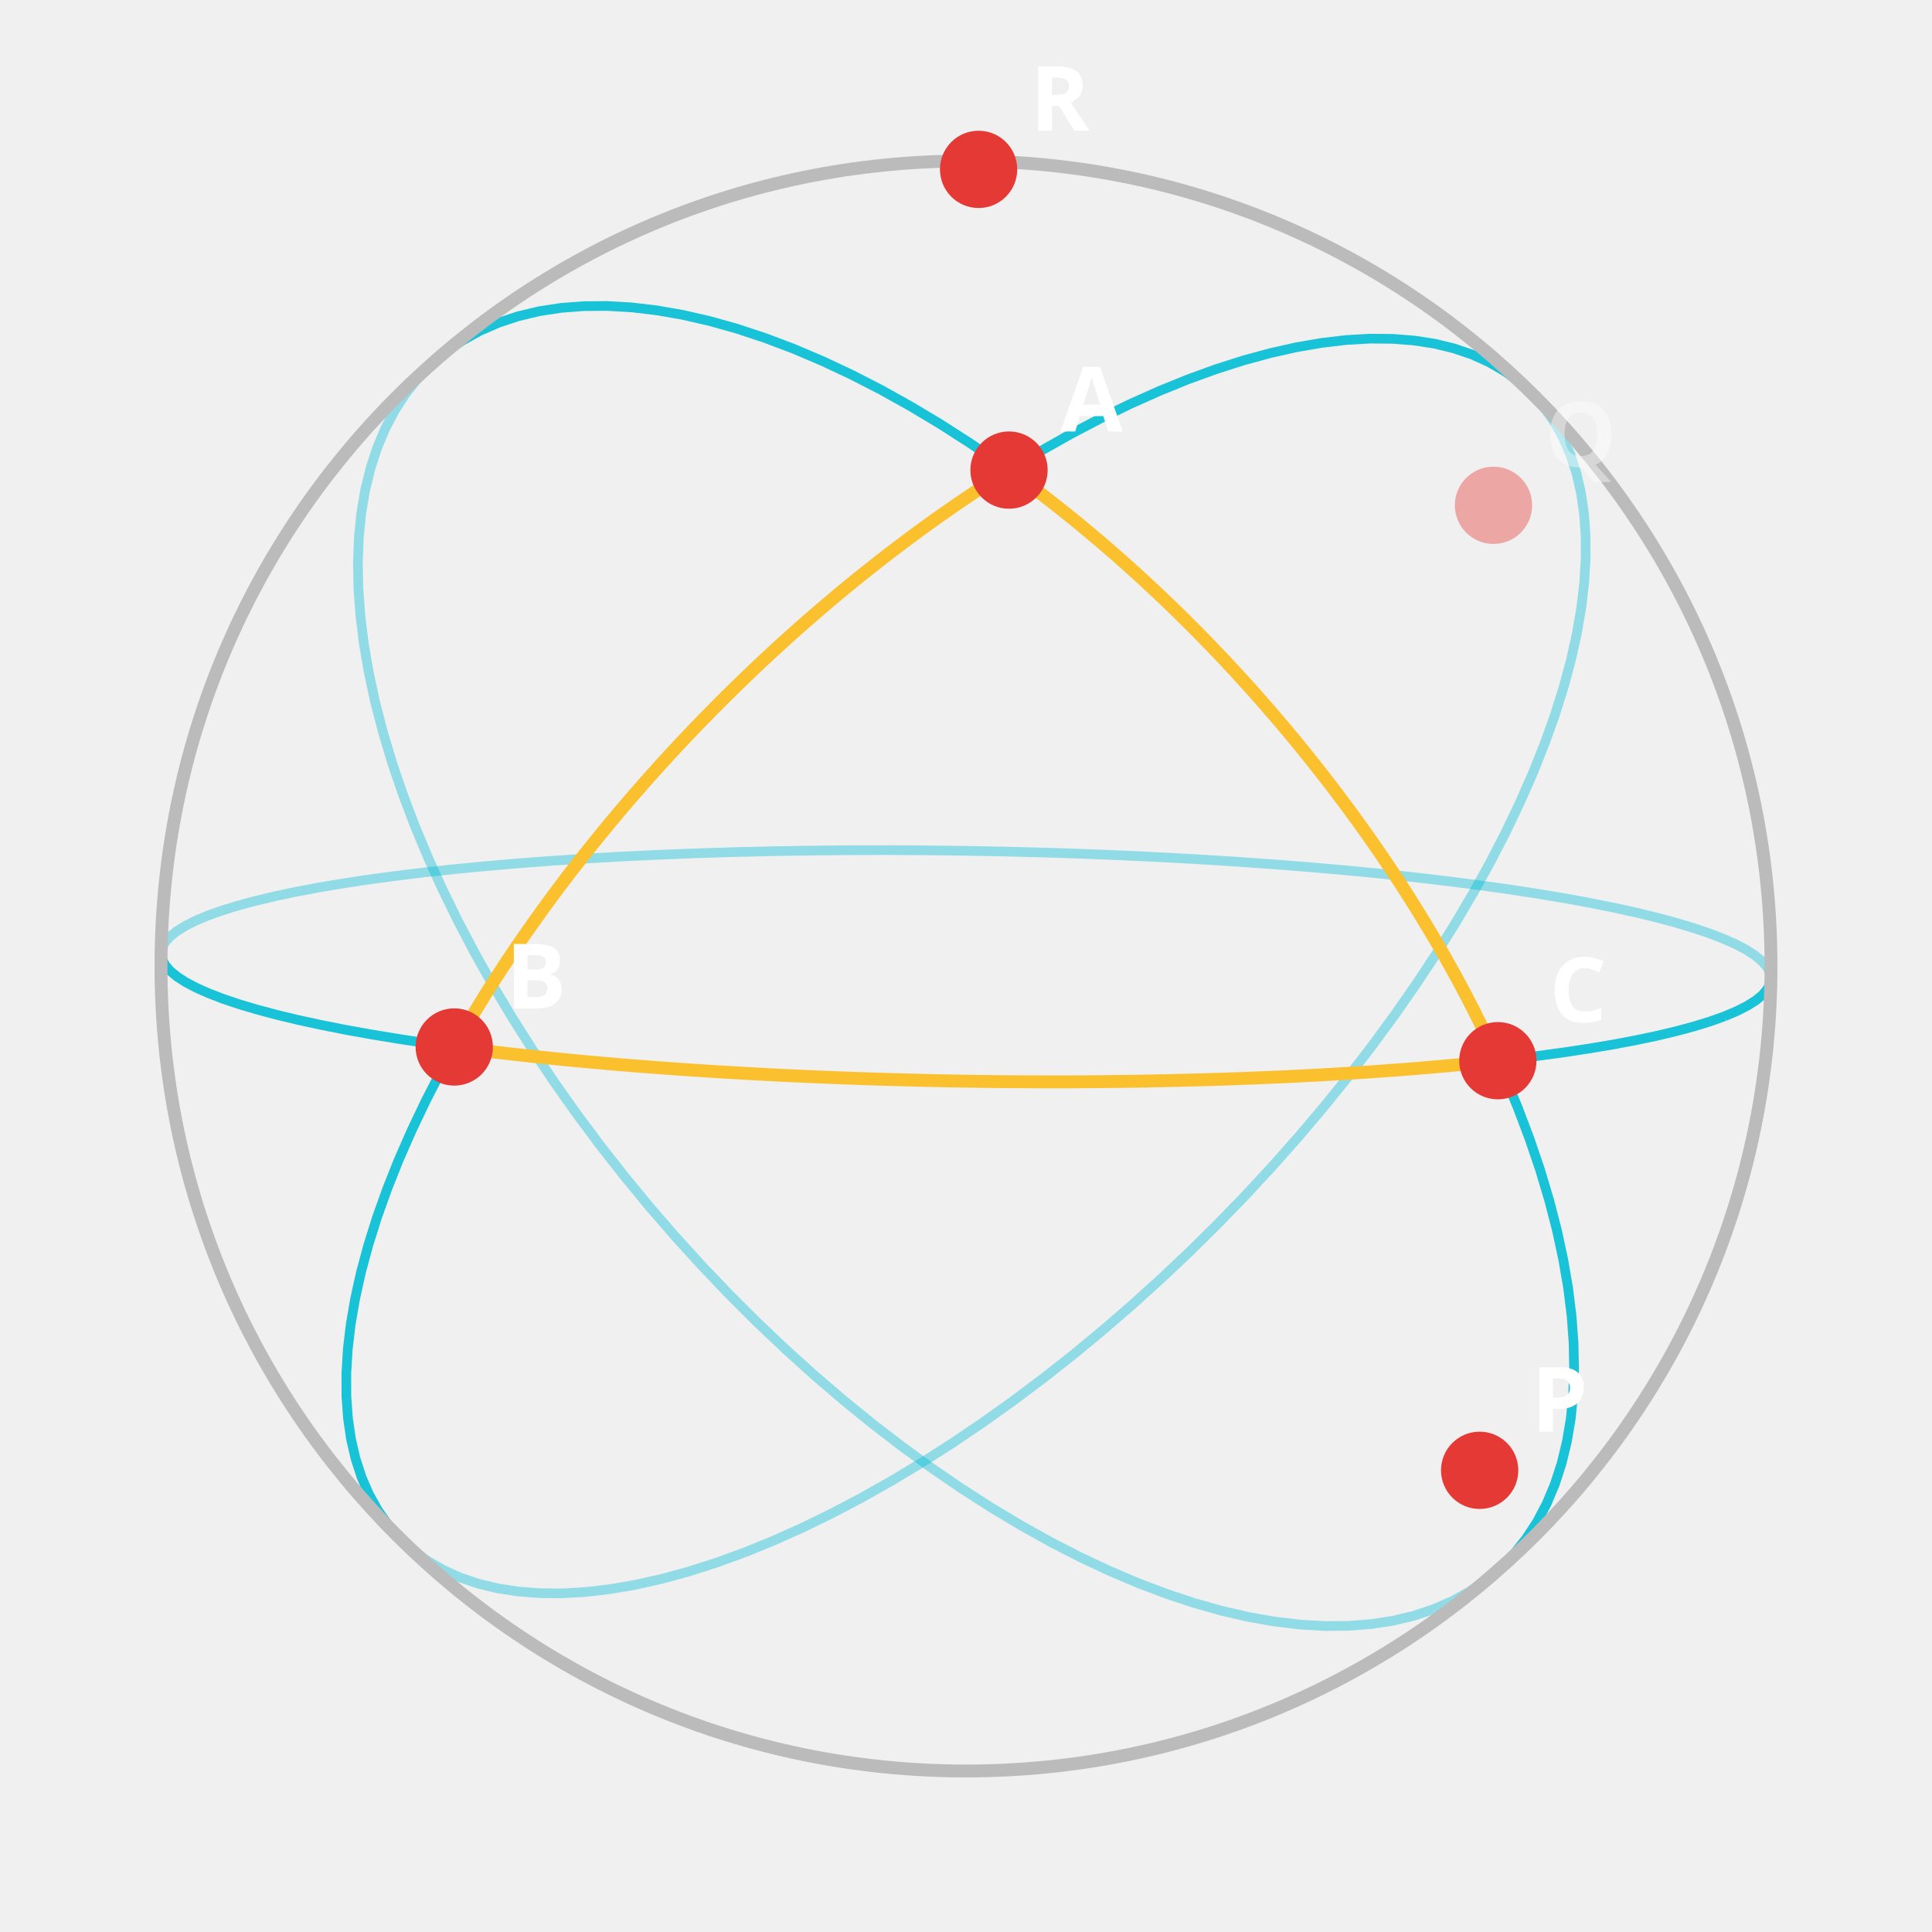
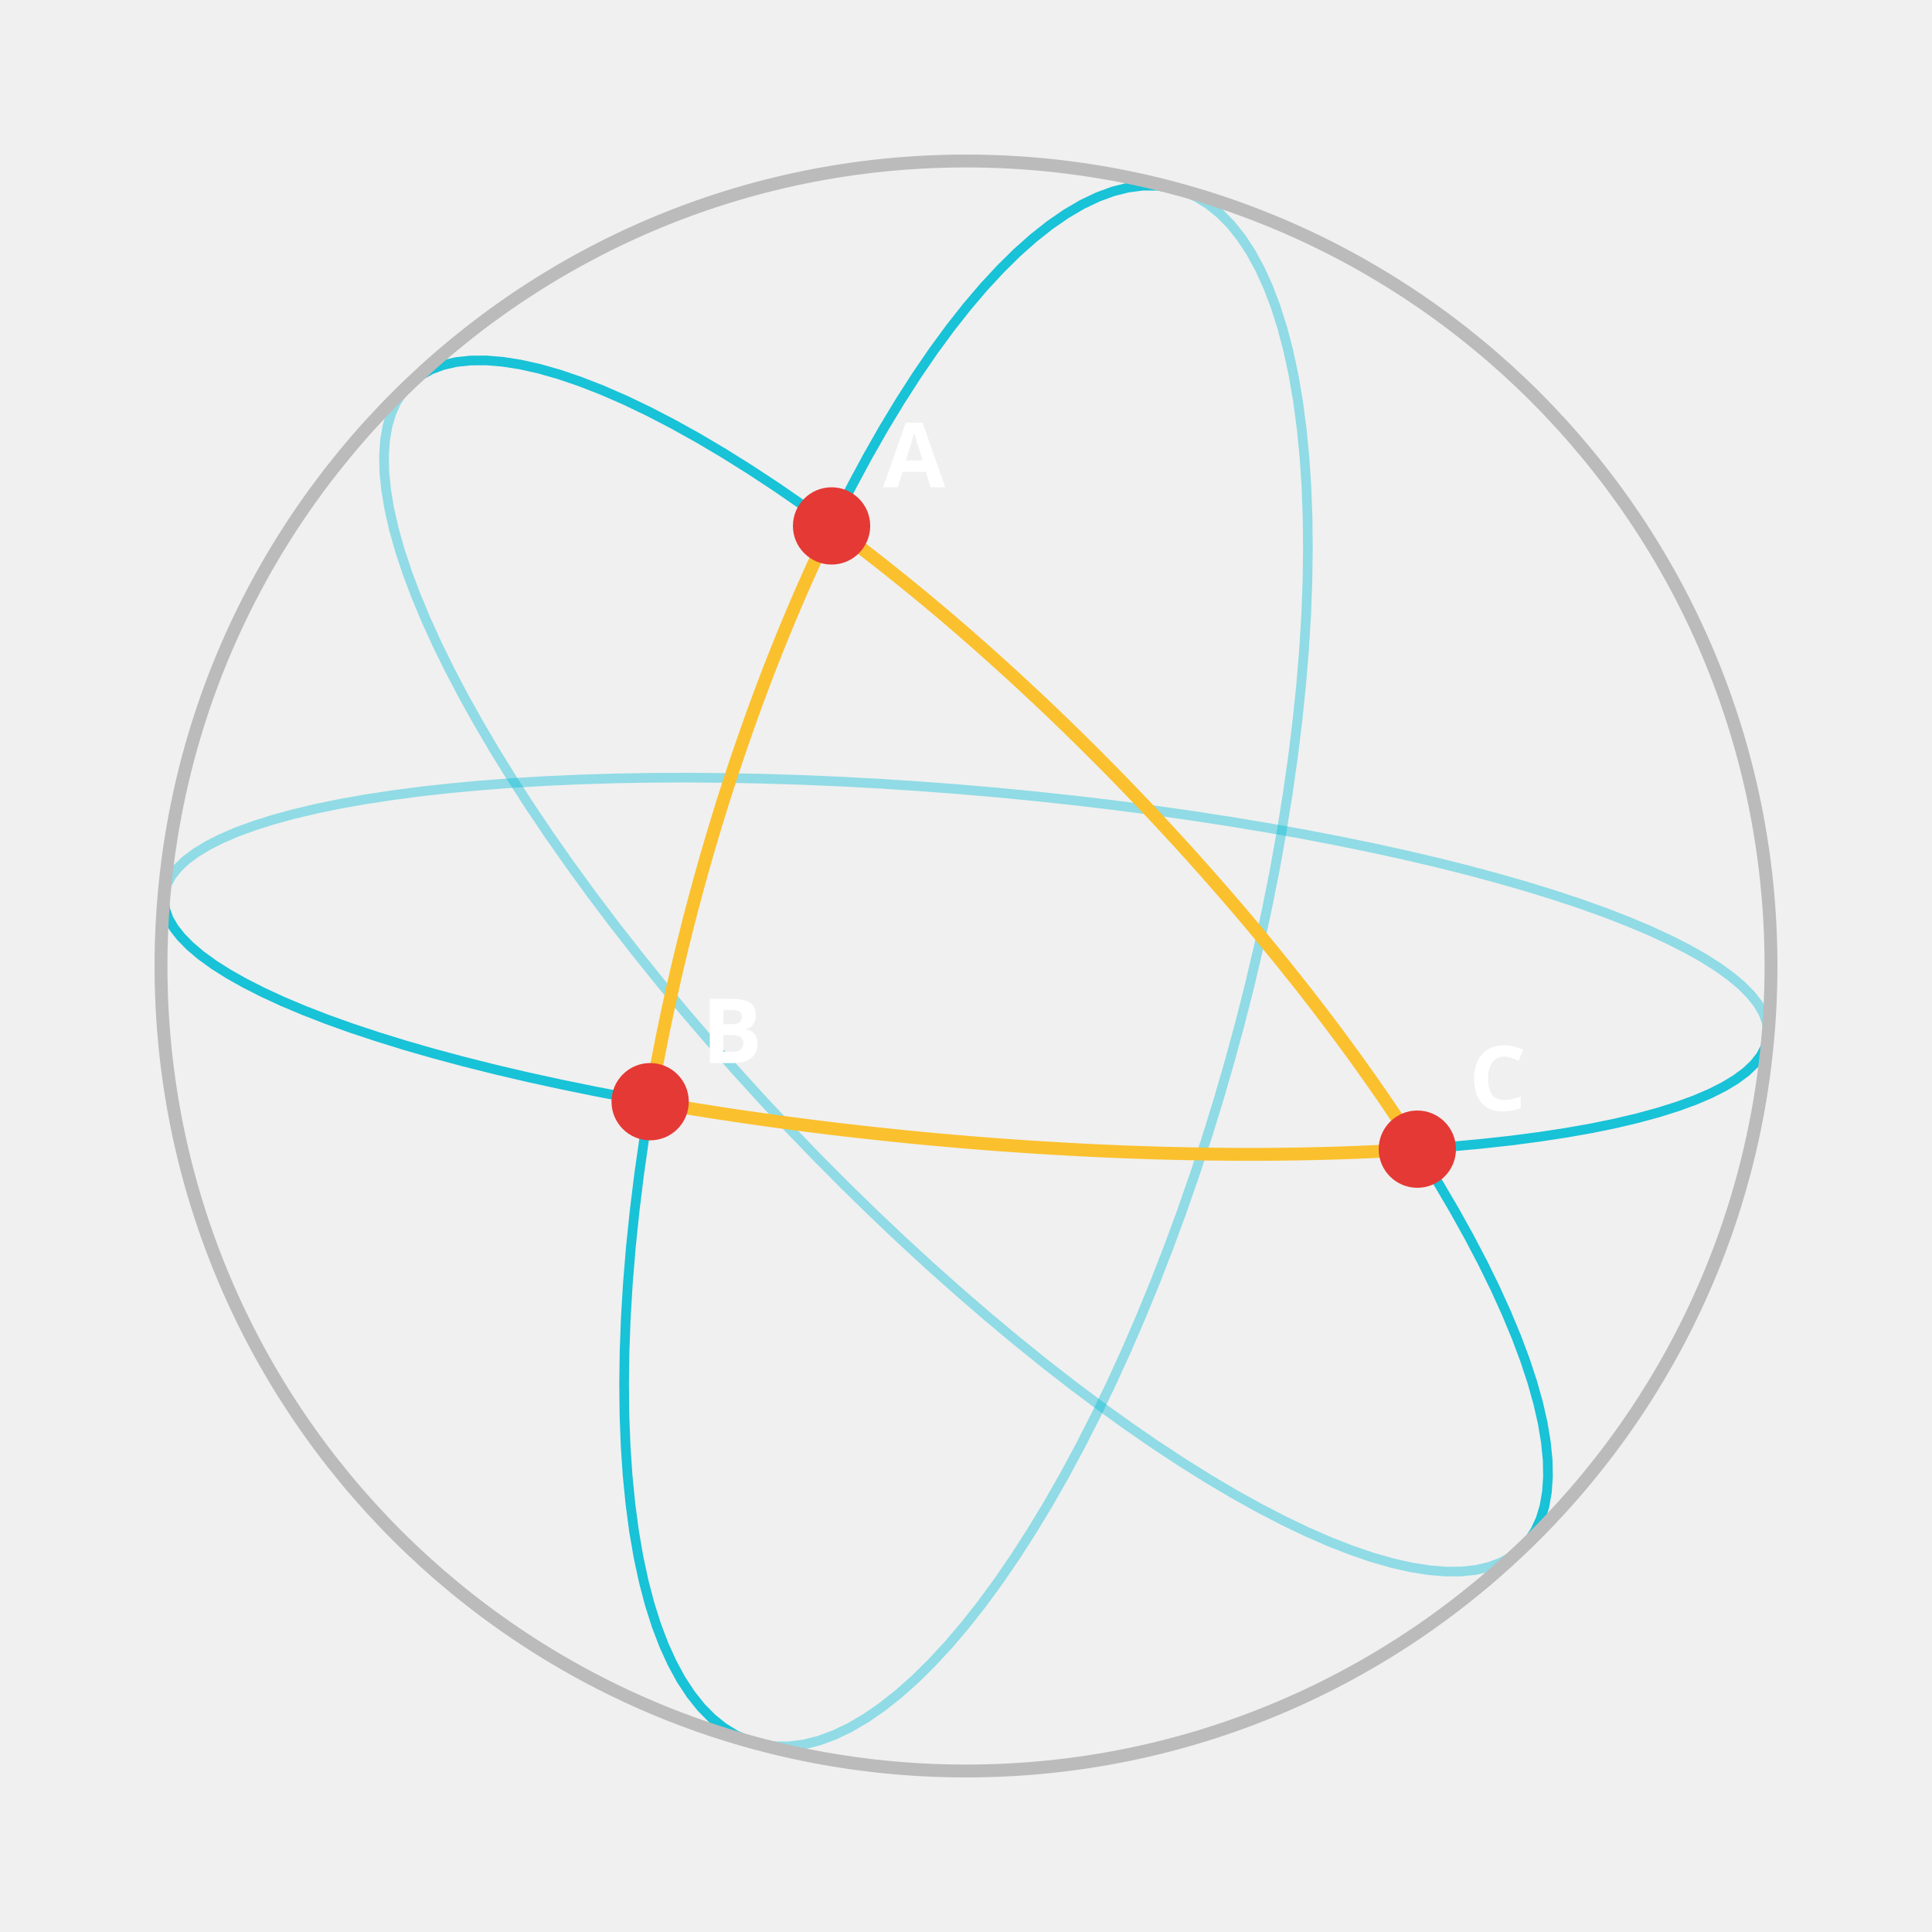
<svg xmlns="http://www.w3.org/2000/svg" width="600" height="600" viewBox="0 0 600 600">
  <style>
.sphere { fill: none; stroke: #bbb; stroke-width: 4; }
.arc { fill: none; stroke: #fbc02d; stroke-width: 4; }
.arc-back { fill: none; stroke: #fbc02d; stroke-width: 4; opacity: 0.4; }
.great-circle { fill: none; stroke: #00bcd4; stroke-width: 3; opacity: 0.9; }
.great-circle-back { fill: none; stroke: #00bcd4; stroke-width: 3; opacity: 0.4; }
.small-circle { fill: none; stroke: #e64a19; stroke-width: 3; opacity: 0.9; }
.small-circle-back { fill: none; stroke: #e64a19; stroke-width: 3; opacity: 0.4; }
.point { fill: #e53935; stroke: none; }
.point-back { fill: #e53935; stroke: none; opacity: 0.4; }
.label { fill: #fff; font-size: 28px; font-family: sans-serif; font-weight: bold; pointer-events: none; }
.label-back { fill: #fff; font-size: 28px; font-family: sans-serif; font-weight: bold; pointer-events: none; opacity: 0.4; }
.small-label { fill: #ffb74d; font-size: 18px; font-family: sans-serif; font-weight: 500; pointer-events: none; }
.small-label-back { fill: #ffb74d; font-size: 18px; font-family: sans-serif; font-weight: 500; pointer-events: none; opacity: 0.4; }
</style>
-   <path class="great-circle-back" d="M 445.17 499.77 L 450.92 497.27 L 456.31 494.30 L 461.32 490.85 M 134.06 113.05 L 129.83 117.41 L 126.02 122.20 L 122.62 127.42 L 119.65 133.06 L 117.12 139.10 L 115.03 145.53 L 113.38 152.33 L 112.18 159.49 L 111.44 166.98 L 111.15 174.80 L 111.31 182.91 L 111.93 191.31 L 113.00 199.97 L 114.53 208.87 L 116.49 217.99 L 118.91 227.31 L 121.75 236.81 L 125.03 246.45 L 128.73 256.23 L 132.84 266.11 L 137.35 276.07 L 142.26 286.09 L 147.54 296.14 L 153.20 306.21 L 159.20 316.25 L 165.55 326.26 L 172.22 336.21 L 179.20 346.06 L 186.47 355.81 L 194.01 365.42 L 201.80 374.88 L 209.84 384.15 L 218.09 393.22 L 226.54 402.07 L 235.16 410.67 L 243.95 419.01 L 252.86 427.06 L 261.89 434.80 L 271.01 442.21 L 280.21 449.29 L 289.45 456.00 L 298.71 462.34 L 307.98 468.29 L 317.23 473.83 L 326.43 478.96 L 335.58 483.65 L 344.64 487.90 L 353.59 491.70 L 362.41 495.03 L 371.08 497.90 L 379.58 500.29 L 387.89 502.20 L 395.98 503.61 L 403.85 504.54 L 411.46 504.98 L 418.81 504.92 L 425.87 504.37 L 432.63 503.33 L 439.06 501.79 L 445.17 499.77 " />
-   <path class="great-circle" d="M 465.94 486.95 L 470.17 482.59 L 473.98 477.80 L 477.38 472.58 L 480.35 466.94 L 482.88 460.90 L 484.97 454.47 L 486.62 447.67 L 487.82 440.51 L 488.56 433.02 L 488.85 425.20 L 488.69 417.09 L 488.07 408.69 L 487.00 400.03 L 485.47 391.13 L 483.51 382.01 L 481.09 372.69 L 478.25 363.19 L 474.97 353.55 L 471.27 343.77 L 467.16 333.89 L 462.65 323.93 L 457.74 313.91 L 452.46 303.86 L 446.80 293.79 L 440.80 283.75 L 434.45 273.74 L 427.78 263.79 L 420.80 253.94 L 413.53 244.19 L 405.99 234.58 L 398.20 225.12 L 390.16 215.85 L 381.91 206.78 L 373.46 197.93 L 364.84 189.33 L 356.05 180.99 L 347.14 172.94 L 338.11 165.20 L 328.99 157.79 L 319.79 150.71 L 310.55 144.00 L 301.29 137.66 L 292.02 131.71 L 282.77 126.17 L 273.57 121.04 L 264.42 116.35 L 255.36 112.10 L 246.41 108.30 L 237.59 104.97 L 228.92 102.10 L 220.42 99.71 L 212.11 97.80 L 204.02 96.39 L 196.15 95.46 L 188.54 95.02 L 181.19 95.08 L 174.13 95.63 L 167.37 96.67 L 160.94 98.21 L 154.83 100.23 L 149.08 102.73 L 143.69 105.70 L 138.68 109.15 " />
-   <path class="great-circle-back" d="M 231.09 482.18 L 222.35 485.35 L 213.80 488.08 L 205.46 490.35 L 197.35 492.17 L 189.48 493.52 L 181.88 494.41 L 174.57 494.83 L 167.55 494.77 L 160.86 494.25 L 154.50 493.27 L 148.49 491.81 L 142.85 489.90 L 137.58 487.52 L 132.71 484.70 L 128.24 481.43 M 475.82 122.28 L 479.45 126.42 L 482.65 130.97 L 485.41 135.93 L 487.73 141.29 L 489.59 147.02 L 491.00 153.13 L 491.94 159.59 L 492.42 166.39 L 492.44 173.51 L 492.00 180.94 L 491.09 188.65 L 489.72 196.63 L 487.90 204.86 L 485.62 213.32 L 482.90 221.99 L 479.73 230.84 L 476.14 239.87 L 472.11 249.03 L 467.68 258.32 L 462.84 267.71 L 457.60 277.18 L 451.99 286.70 L 446.01 296.26 L 439.68 305.82 L 433.01 315.37 L 426.03 324.89 L 418.74 334.34 L 411.16 343.71 L 403.31 352.98 L 395.22 362.11 L 386.90 371.10 L 378.36 379.92 L 369.64 388.54 L 360.75 396.95 L 351.72 405.13 L 342.56 413.05 L 333.30 420.71 L 323.95 428.07 L 314.55 435.12 L 305.12 441.84 L 295.67 448.23 L 286.23 454.26 L 276.83 459.91 L 267.48 465.19 L 258.21 470.06 L 249.04 474.52 L 239.99 478.56 L 231.09 482.18 " />
-   <path class="great-circle" d="M 124.18 477.72 L 120.55 473.58 L 117.35 469.03 L 114.59 464.07 L 112.27 458.71 L 110.41 452.98 L 109.00 446.87 L 108.06 440.41 L 107.58 433.61 L 107.56 426.49 L 108.00 419.06 L 108.91 411.35 L 110.28 403.37 L 112.10 395.14 L 114.38 386.68 L 117.10 378.01 L 120.27 369.16 L 123.86 360.13 L 127.89 350.97 L 132.32 341.68 L 137.16 332.29 L 142.40 322.82 L 148.01 313.30 L 153.99 303.74 L 160.32 294.18 L 166.99 284.63 L 173.97 275.11 L 181.26 265.66 L 188.84 256.29 L 196.69 247.02 L 204.78 237.89 L 213.10 228.90 L 221.64 220.08 L 230.36 211.46 L 239.25 203.05 L 248.28 194.87 L 257.44 186.95 L 266.70 179.29 L 276.05 171.93 L 285.45 164.88 L 294.88 158.16 L 304.33 151.77 L 313.77 145.74 L 323.17 140.09 L 332.52 134.81 L 341.79 129.94 L 350.96 125.48 L 360.01 121.44 L 368.91 117.82 L 377.65 114.65 L 386.20 111.92 L 394.54 109.65 L 402.65 107.83 L 410.52 106.48 L 418.12 105.59 L 425.43 105.17 L 432.45 105.23 L 439.14 105.75 L 445.50 106.73 L 451.51 108.19 L 457.15 110.10 L 462.42 112.48 L 467.29 115.30 L 471.76 118.57 " />
-   <path class="great-circle-back" d="M 50.31 294.46 L 51.18 292.72 L 52.66 291.00 L 54.73 289.30 L 57.39 287.63 L 60.64 285.98 L 64.46 284.37 L 68.85 282.80 L 73.80 281.27 L 79.29 279.79 L 85.32 278.35 L 91.86 276.97 L 98.90 275.64 L 106.43 274.37 L 114.42 273.16 L 122.86 272.02 L 131.73 270.94 L 141.00 269.93 L 150.66 269.00 L 160.68 268.14 L 171.03 267.36 L 181.69 266.65 L 192.64 266.03 L 203.84 265.49 L 215.28 265.03 L 226.92 264.66 L 238.74 264.37 L 250.70 264.17 L 262.79 264.05 L 274.96 264.02 L 287.19 264.07 L 299.46 264.22 L 311.73 264.45 L 323.96 264.76 L 336.14 265.16 L 348.24 265.64 L 360.21 266.21 L 372.04 266.86 L 383.70 267.59 L 395.16 268.39 L 406.39 269.27 L 417.36 270.23 L 428.05 271.26 L 438.43 272.35 L 448.47 273.52 L 458.16 274.75 L 467.47 276.03 L 476.37 277.38 L 484.85 278.78 L 492.89 280.23 L 500.45 281.73 L 507.54 283.27 L 514.13 284.86 L 520.20 286.48 L 525.74 288.13 L 530.73 289.81 L 535.17 291.52 L 539.05 293.24 L 542.35 294.98 L 545.06 296.74 L 547.18 298.50 L 548.71 300.27 L 549.64 302.03 L 549.97 303.79 " />
-   <path class="great-circle" d="M 535.54 315.63 L 531.15 317.20 L 526.20 318.73 L 520.71 320.21 L 514.68 321.65 L 508.14 323.03 L 501.10 324.36 L 493.57 325.63 L 485.58 326.84 L 477.14 327.98 L 468.27 329.06 L 459.00 330.07 L 449.34 331.00 L 439.32 331.86 L 428.97 332.64 L 418.31 333.35 L 407.36 333.97 L 396.16 334.51 L 384.72 334.97 L 373.08 335.34 L 361.26 335.63 L 349.30 335.83 L 337.21 335.95 L 325.04 335.98 L 312.81 335.93 L 300.54 335.78 L 288.27 335.55 L 276.04 335.24 L 263.86 334.84 L 251.76 334.36 L 239.79 333.79 L 227.96 333.14 L 216.30 332.41 L 204.84 331.61 L 193.61 330.73 L 182.64 329.77 L 171.95 328.74 L 161.57 327.65 L 151.53 326.48 L 141.84 325.25 L 132.53 323.97 L 123.63 322.62 L 115.15 321.22 L 107.11 319.77 L 99.55 318.27 L 92.46 316.73 L 85.87 315.14 L 79.80 313.52 L 74.26 311.87 L 69.27 310.19 L 64.83 308.48 L 60.95 306.76 L 57.65 305.02 L 54.94 303.26 L 52.82 301.50 L 51.29 299.73 L 50.36 297.97 L 50.03 296.21 M 549.69 305.54 L 548.82 307.28 L 547.34 309.00 L 545.27 310.70 L 542.61 312.37 L 539.36 314.02 L 535.54 315.63 " />
-   <path class="arc" d="M 465.17 329.41 L 461.00 329.86 L 456.74 330.29 L 452.41 330.71 L 448.01 331.12 L 443.53 331.51 L 438.99 331.89 L 434.37 332.25 L 429.69 332.59 L 424.95 332.92 L 420.15 333.23 L 415.29 333.53 L 410.37 333.81 L 405.40 334.07 L 400.38 334.32 L 395.31 334.55 L 390.19 334.76 L 385.03 334.96 L 379.83 335.14 L 374.59 335.30 L 369.31 335.44 L 364.00 335.57 L 358.66 335.68 L 353.29 335.78 L 347.89 335.85 L 342.47 335.91 L 337.03 335.95 L 331.57 335.98 L 326.10 335.98 L 320.61 335.97 L 315.12 335.94 L 309.61 335.90 L 304.10 335.83 L 298.59 335.75 L 293.08 335.65 L 287.58 335.54 L 282.08 335.40 L 276.59 335.25 L 271.10 335.09 L 265.64 334.90 L 260.19 334.70 L 254.76 334.48 L 249.35 334.25 L 243.97 334.00 L 238.61 333.73 L 233.28 333.44 L 227.99 333.14 L 222.73 332.83 L 217.51 332.49 L 212.33 332.14 L 207.19 331.78 L 202.10 331.40 L 197.05 331.01 L 192.05 330.60 L 187.11 330.17 L 182.22 329.73 L 177.39 329.28 L 172.62 328.81 L 167.91 328.33 L 163.26 327.83 L 158.68 327.32 L 154.17 326.80 L 149.73 326.26 L 145.37 325.71 L 141.07 325.15 " />
-   <path class="arc" d="M 465.17 329.41 L 463.73 326.25 L 462.25 323.09 L 460.73 319.93 L 459.17 316.76 L 457.57 313.58 L 455.94 310.40 L 454.27 307.22 L 452.56 304.04 L 450.81 300.86 L 449.03 297.68 L 447.21 294.49 L 445.35 291.31 L 443.46 288.13 L 441.54 284.95 L 439.58 281.78 L 437.59 278.61 L 435.56 275.45 L 433.50 272.29 L 431.41 269.14 L 429.29 266.00 L 427.14 262.86 L 424.95 259.74 L 422.74 256.62 L 420.50 253.51 L 418.22 250.42 L 415.92 247.34 L 413.59 244.27 L 411.24 241.21 L 408.85 238.17 L 406.44 235.14 L 404.01 232.13 L 401.55 229.13 L 399.06 226.15 L 396.56 223.19 L 394.02 220.25 L 391.47 217.33 L 388.89 214.42 L 386.29 211.54 L 383.68 208.68 L 381.04 205.84 L 378.38 203.02 L 375.70 200.23 L 373.01 197.46 L 370.29 194.72 L 367.56 192.00 L 364.82 189.31 L 362.05 186.64 L 359.28 184.00 L 356.48 181.39 L 353.68 178.81 L 350.86 176.26 L 348.03 173.73 L 345.19 171.24 L 342.34 168.78 L 339.47 166.35 L 336.60 163.95 L 333.72 161.58 L 330.83 159.25 L 327.93 156.96 L 325.03 154.69 L 322.12 152.46 L 319.21 150.27 L 316.29 148.11 L 313.36 145.99 " />
-   <path class="arc" d="M 313.36 145.99 L 310.24 147.96 L 307.11 149.96 L 303.98 152.00 L 300.85 154.08 L 297.72 156.20 L 294.59 158.36 L 291.46 160.55 L 288.34 162.78 L 285.21 165.05 L 282.10 167.36 L 278.98 169.70 L 275.87 172.07 L 272.77 174.48 L 269.68 176.92 L 266.59 179.39 L 263.51 181.89 L 260.44 184.43 L 257.38 187.00 L 254.34 189.59 L 251.30 192.22 L 248.28 194.87 L 245.27 197.55 L 242.28 200.26 L 239.30 203.00 L 236.34 205.76 L 233.39 208.55 L 230.46 211.36 L 227.55 214.19 L 224.66 217.05 L 221.79 219.92 L 218.94 222.82 L 216.11 225.74 L 213.31 228.68 L 210.52 231.64 L 207.76 234.62 L 205.03 237.61 L 202.32 240.62 L 199.63 243.65 L 196.98 246.69 L 194.35 249.74 L 191.74 252.81 L 189.17 255.89 L 186.63 258.99 L 184.11 262.09 L 181.63 265.20 L 179.17 268.32 L 176.75 271.45 L 174.36 274.59 L 172.01 277.74 L 169.69 280.89 L 167.40 284.05 L 165.15 287.21 L 162.93 290.37 L 160.75 293.54 L 158.61 296.70 L 156.51 299.87 L 154.44 303.04 L 152.41 306.21 L 150.42 309.37 L 148.47 312.54 L 146.56 315.70 L 144.69 318.86 L 142.86 322.01 L 141.07 325.15 " />
+   <path class="great-circle-back" d="M 253.91 359.60 L 262.54 368.28 L 271.26 376.80 L 280.05 385.13 L 288.89 393.26 L 297.76 401.16 L 306.63 408.82 L 315.48 416.22 L 324.30 423.34 L 333.06 430.16 L 341.74 436.67 L 350.32 442.84 L 358.78 448.68 L 367.09 454.15 L 375.25 459.26 L 383.22 463.98 L 391.00 468.30 L 398.55 472.22 L 405.87 475.73 L 412.93 478.81 L 419.72 481.46 L 426.22 483.68 L 432.41 485.45 L 438.29 486.77 L 443.84 487.65 L 449.04 488.07 L 453.87 488.04 L 458.34 487.56 L 462.43 486.62 L 466.13 485.24 L 469.42 483.41 L 472.31 481.13 M 125.22 121.58 L 123.17 124.72 L 121.54 128.28 L 120.35 132.25 L 119.59 136.63 L 119.26 141.40 L 119.36 146.56 L 119.91 152.08 L 120.88 157.96 L 122.29 164.19 L 124.13 170.74 L 126.39 177.60 L 129.07 184.76 L 132.16 192.19 L 135.65 199.88 L 139.54 207.82 L 143.82 215.98 L 148.47 224.34 L 153.49 232.88 L 158.86 241.58 L 164.57 250.42 L 170.61 259.39 L 176.96 268.45 L 183.60 277.59 L 190.53 286.78 L 197.72 296.00 L 205.16 305.24 L 212.82 314.46 L 220.69 323.64 L 228.76 332.77 L 237.00 341.82 L 245.39 350.77 L 253.91 359.60 " />
+   <path class="great-circle" d="M 474.78 478.42 L 476.83 475.28 L 478.46 471.72 L 479.65 467.75 L 480.41 463.37 L 480.74 458.60 L 480.64 453.44 L 480.09 447.92 L 479.12 442.04 L 477.71 435.81 L 475.87 429.26 L 473.61 422.40 L 470.93 415.24 L 467.84 407.81 L 464.35 400.12 L 460.46 392.18 L 456.18 384.02 L 451.53 375.66 L 446.51 367.12 L 441.14 358.42 L 435.43 349.58 L 429.39 340.61 L 423.04 331.55 L 416.40 322.41 L 409.47 313.22 L 402.28 304.00 L 394.84 294.76 L 387.18 285.54 L 379.31 276.36 L 371.24 267.23 L 363.00 258.18 L 354.61 249.23 L 346.09 240.40 L 337.46 231.72 L 328.74 223.20 L 319.95 214.87 L 311.11 206.74 L 302.24 198.84 L 293.37 191.18 L 284.52 183.78 L 275.70 176.66 L 266.94 169.84 L 258.26 163.33 L 249.68 157.16 L 241.22 151.32 L 232.91 145.85 L 224.75 140.74 L 216.78 136.02 L 209.00 131.70 L 201.45 127.78 L 194.13 124.27 L 187.07 121.19 L 180.28 118.54 L 173.78 116.32 L 167.59 114.55 L 161.71 113.23 L 156.16 112.35 L 150.96 111.93 L 146.13 111.96 L 141.66 112.44 L 137.57 113.38 L 133.87 114.76 L 130.58 116.59 L 127.69 118.87 " />
+   <path class="great-circle-back" d="M 285.12 244.15 L 297.34 245.07 L 309.57 246.12 L 321.77 247.31 L 333.92 248.62 L 345.99 250.05 L 357.94 251.60 L 369.76 253.27 L 381.41 255.06 L 392.86 256.95 L 404.09 258.94 L 415.07 261.04 L 425.78 263.23 L 436.17 265.50 L 446.24 267.86 L 455.96 270.30 L 465.31 272.81 L 474.25 275.38 L 482.77 278.02 L 490.86 280.70 L 498.48 283.43 L 505.63 286.21 L 512.28 289.01 L 518.42 291.85 L 524.03 294.70 L 529.11 297.56 L 533.63 300.43 L 537.59 303.30 L 540.97 306.16 L 543.78 309.01 L 546.00 311.84 L 547.62 314.63 L 548.65 317.40 L 549.08 320.11 M 51.09 277.21 L 51.85 274.60 L 53.22 272.04 L 55.18 269.56 L 57.73 267.14 L 60.87 264.81 L 64.58 262.56 L 68.86 260.40 L 73.69 258.33 L 79.07 256.37 L 84.99 254.51 L 91.42 252.76 L 98.35 251.12 L 105.77 249.60 L 113.66 248.21 L 121.99 246.94 L 130.76 245.79 L 139.93 244.78 L 149.49 243.90 L 159.41 243.15 L 169.67 242.54 L 180.24 242.07 L 191.10 241.74 L 202.22 241.55 L 213.58 241.50 L 225.15 241.60 L 236.90 241.83 L 248.80 242.20 L 260.82 242.71 L 272.94 243.36 L 285.12 244.15 " />
+   <path class="great-circle" d="M 548.91 322.79 L 548.15 325.40 L 546.78 327.96 L 544.82 330.44 L 542.27 332.86 L 539.13 335.19 L 535.42 337.44 L 531.14 339.60 L 526.31 341.67 L 520.93 343.63 L 515.01 345.49 L 508.58 347.24 L 501.65 348.88 L 494.23 350.40 L 486.34 351.79 L 478.01 353.06 L 469.24 354.21 L 460.07 355.22 L 450.51 356.10 L 440.59 356.85 L 430.33 357.46 L 419.76 357.93 L 408.90 358.26 L 397.78 358.45 L 386.42 358.50 L 374.85 358.40 L 363.10 358.17 L 351.20 357.80 L 339.18 357.29 L 327.06 356.64 L 314.88 355.85 L 302.66 354.93 L 290.43 353.88 L 278.23 352.69 L 266.08 351.38 L 254.01 349.95 L 242.06 348.40 L 230.24 346.73 L 218.59 344.94 L 207.14 343.05 L 195.91 341.06 L 184.93 338.96 L 174.22 336.77 L 163.83 334.50 L 153.76 332.14 L 144.04 329.70 L 134.69 327.19 L 125.75 324.62 L 117.23 321.98 L 109.14 319.30 L 101.52 316.57 L 94.37 313.79 L 87.72 310.99 L 81.58 308.15 L 75.97 305.30 L 70.89 302.44 L 66.37 299.57 L 62.41 296.70 L 59.03 293.84 L 56.22 290.99 L 54.00 288.16 L 52.38 285.37 L 51.35 282.60 L 50.92 279.89 " />
+   <path class="great-circle-back" d="M 371.08 364.57 L 367.12 375.96 L 363.00 387.16 L 358.73 398.16 L 354.32 408.91 L 349.78 419.41 L 345.12 429.62 L 340.35 439.51 L 335.48 449.07 L 330.53 458.27 L 325.50 467.09 L 320.41 475.50 L 315.27 483.50 L 310.10 491.05 L 304.90 498.14 L 299.69 504.75 L 294.48 510.87 L 289.28 516.48 L 284.11 521.58 L 278.98 526.13 L 273.90 530.14 L 268.88 533.60 L 263.94 536.50 L 259.08 538.82 L 254.32 540.57 L 249.67 541.74 L 245.15 542.33 L 240.75 542.33 L 236.50 541.75 M 367.60 59.41 L 371.54 61.15 L 375.30 63.47 L 378.88 66.35 L 382.28 69.80 L 385.47 73.81 L 388.46 78.36 L 391.23 83.44 L 393.79 89.05 L 396.12 95.16 L 398.22 101.77 L 400.08 108.85 L 401.70 116.40 L 403.08 124.38 L 404.20 132.79 L 405.08 141.61 L 405.70 150.80 L 406.07 160.35 L 406.18 170.24 L 406.04 180.45 L 405.64 190.94 L 404.99 201.69 L 404.08 212.68 L 402.92 223.88 L 401.52 235.27 L 399.87 246.81 L 397.98 258.48 L 395.86 270.25 L 393.50 282.09 L 390.92 293.97 L 388.12 305.87 L 385.10 317.75 L 381.88 329.59 L 378.47 341.36 L 374.86 353.03 L 371.08 364.57 " />
+   <path class="great-circle" d="M 232.40 540.59 L 228.46 538.85 L 224.70 536.53 L 221.12 533.65 L 217.72 530.20 L 214.53 526.19 L 211.54 521.64 L 208.77 516.56 L 206.21 510.95 L 203.88 504.84 L 201.78 498.23 L 199.92 491.15 L 198.30 483.60 L 196.92 475.62 L 195.80 467.21 L 194.92 458.39 L 194.30 449.20 L 193.93 439.65 L 193.82 429.76 L 193.96 419.55 L 194.36 409.06 L 195.01 398.31 L 195.92 387.32 L 197.08 376.12 L 198.48 364.73 L 200.13 353.19 L 202.02 341.52 L 204.14 329.75 L 206.50 317.91 L 209.08 306.03 L 211.88 294.13 L 214.90 282.25 L 218.12 270.41 L 221.53 258.64 L 225.14 246.97 L 228.92 235.43 L 232.88 224.04 L 237.00 212.84 L 241.27 201.84 L 245.68 191.09 L 250.22 180.59 L 254.88 170.38 L 259.65 160.49 L 264.52 150.93 L 269.47 141.73 L 274.50 132.91 L 279.59 124.50 L 284.73 116.50 L 289.90 108.95 L 295.10 101.86 L 300.31 95.25 L 305.52 89.13 L 310.72 83.52 L 315.89 78.42 L 321.02 73.87 L 326.10 69.86 L 331.12 66.40 L 336.06 63.50 L 340.92 61.18 L 345.68 59.43 L 350.33 58.26 L 354.85 57.67 L 359.25 57.67 L 363.50 58.25 " />
+   <path class="arc" d="M 440.16 356.88 L 438.14 353.73 L 436.08 350.56 L 433.98 347.39 L 431.83 344.19 L 429.65 340.98 L 427.42 337.76 L 425.16 334.53 L 422.86 331.29 L 420.52 328.04 L 418.14 324.78 L 415.73 321.51 L 413.28 318.23 L 410.79 314.95 L 408.28 311.67 L 405.73 308.38 L 403.14 305.09 L 400.53 301.80 L 397.88 298.50 L 395.21 295.21 L 392.50 291.92 L 389.77 288.63 L 387.01 285.34 L 384.23 282.06 L 381.41 278.79 L 378.57 275.52 L 375.71 272.26 L 372.83 269.01 L 369.92 265.76 L 366.99 262.53 L 364.04 259.31 L 361.07 256.10 L 358.09 252.90 L 355.08 249.72 L 352.06 246.56 L 349.02 243.41 L 345.97 240.28 L 342.90 237.16 L 339.82 234.07 L 336.73 231.00 L 333.62 227.94 L 330.51 224.91 L 327.39 221.90 L 324.25 218.92 L 321.11 215.96 L 317.97 213.03 L 314.82 210.12 L 311.66 207.24 L 308.50 204.39 L 305.34 201.57 L 302.18 198.78 L 299.01 196.02 L 295.85 193.29 L 292.69 190.59 L 289.52 187.93 L 286.37 185.30 L 283.21 182.71 L 280.07 180.16 L 276.92 177.64 L 273.79 175.15 L 270.66 172.71 L 267.54 170.30 L 264.44 167.94 L 261.34 165.61 L 258.25 163.33 " />
+   <path class="arc" d="M 258.25 163.33 L 257.08 165.76 L 255.91 168.21 L 254.74 170.68 L 253.58 173.17 L 252.43 175.67 L 251.29 178.20 L 250.15 180.74 L 249.02 183.30 L 247.90 185.88 L 246.79 188.47 L 245.68 191.08 L 244.58 193.71 L 243.49 196.35 L 242.41 199.01 L 241.33 201.68 L 240.27 204.36 L 239.21 207.06 L 238.16 209.78 L 237.12 212.50 L 236.09 215.24 L 235.07 217.99 L 234.06 220.76 L 233.06 223.53 L 232.07 226.32 L 231.09 229.12 L 230.11 231.92 L 229.15 234.74 L 228.20 237.57 L 227.26 240.40 L 226.33 243.25 L 225.41 246.10 L 224.50 248.96 L 223.61 251.83 L 222.72 254.71 L 221.85 257.59 L 220.98 260.48 L 220.13 263.37 L 219.29 266.27 L 218.46 269.18 L 217.65 272.09 L 216.84 275.00 L 216.05 277.92 L 215.27 280.84 L 214.50 283.76 L 213.75 286.68 L 213.01 289.61 L 212.28 292.54 L 211.56 295.47 L 210.86 298.40 L 210.16 301.33 L 209.49 304.26 L 208.82 307.19 L 208.17 310.12 L 207.53 313.04 L 206.91 315.97 L 206.30 318.89 L 205.70 321.81 L 205.12 324.73 L 204.55 327.64 L 203.99 330.55 L 203.45 333.46 L 202.93 336.36 L 202.41 339.25 L 201.91 342.14 " />
+   <path class="arc" d="M 201.91 342.14 L 205.51 342.77 L 209.13 343.39 L 212.78 344.00 L 216.44 344.60 L 220.13 345.19 L 223.83 345.76 L 227.55 346.33 L 231.30 346.88 L 235.05 347.42 L 238.83 347.95 L 242.62 348.47 L 246.42 348.98 L 250.24 349.47 L 254.07 349.96 L 257.91 350.43 L 261.76 350.89 L 265.62 351.33 L 269.48 351.76 L 273.36 352.18 L 277.24 352.59 L 281.13 352.99 L 285.02 353.37 L 288.92 353.74 L 292.82 354.09 L 296.72 354.43 L 300.62 354.76 L 304.52 355.08 L 308.42 355.38 L 312.32 355.67 L 316.21 355.94 L 320.10 356.20 L 323.99 356.45 L 327.87 356.68 L 331.74 356.90 L 335.61 357.11 L 339.46 357.30 L 343.31 357.48 L 347.15 357.64 L 350.97 357.79 L 354.78 357.92 L 358.58 358.05 L 362.37 358.15 L 366.14 358.24 L 369.89 358.32 L 373.62 358.39 L 377.34 358.43 L 381.04 358.47 L 384.72 358.49 L 388.38 358.50 L 392.01 358.49 L 395.63 358.47 L 399.22 358.43 L 402.79 358.38 L 406.33 358.31 L 409.84 358.23 L 413.33 358.14 L 416.79 358.03 L 420.22 357.91 L 423.62 357.77 L 426.99 357.62 L 430.33 357.46 L 433.64 357.28 L 436.92 357.08 L 440.16 356.88 " />
  <circle class="sphere" cx="300.00" cy="300.00" r="250.00" />
-   <circle class="point-back" cx="463.81" cy="156.93" r="12.00" />
-   <text class="label-back" x="479.81" y="144.93">Q</text>
-   <circle class="point" cx="313.36" cy="145.99" r="12.00" />
-   <text class="label" x="329.36" y="133.99">A</text>
-   <circle class="point" cx="141.07" cy="325.15" r="12.00" />
-   <text class="label" x="157.07" y="313.15">B</text>
-   <circle class="point" cx="465.17" cy="329.41" r="12.00" />
-   <text class="label" x="481.17" y="317.41">C</text>
-   <circle class="point" cx="459.52" cy="456.62" r="12.00" />
-   <text class="label" x="475.52" y="444.62">P</text>
-   <circle class="point" cx="303.91" cy="52.60" r="12.00" />
-   <text class="label" x="319.91" y="40.60">R</text>
+   <circle class="point" cx="258.25" cy="163.33" r="12.00" />
+   <text class="label" x="274.25" y="151.33">A</text>
+   <circle class="point" cx="201.91" cy="342.14" r="12.00" />
+   <text class="label" x="217.91" y="330.14">B</text>
+   <circle class="point" cx="440.16" cy="356.88" r="12.00" />
+   <text class="label" x="456.16" y="344.88">C</text>
</svg>
